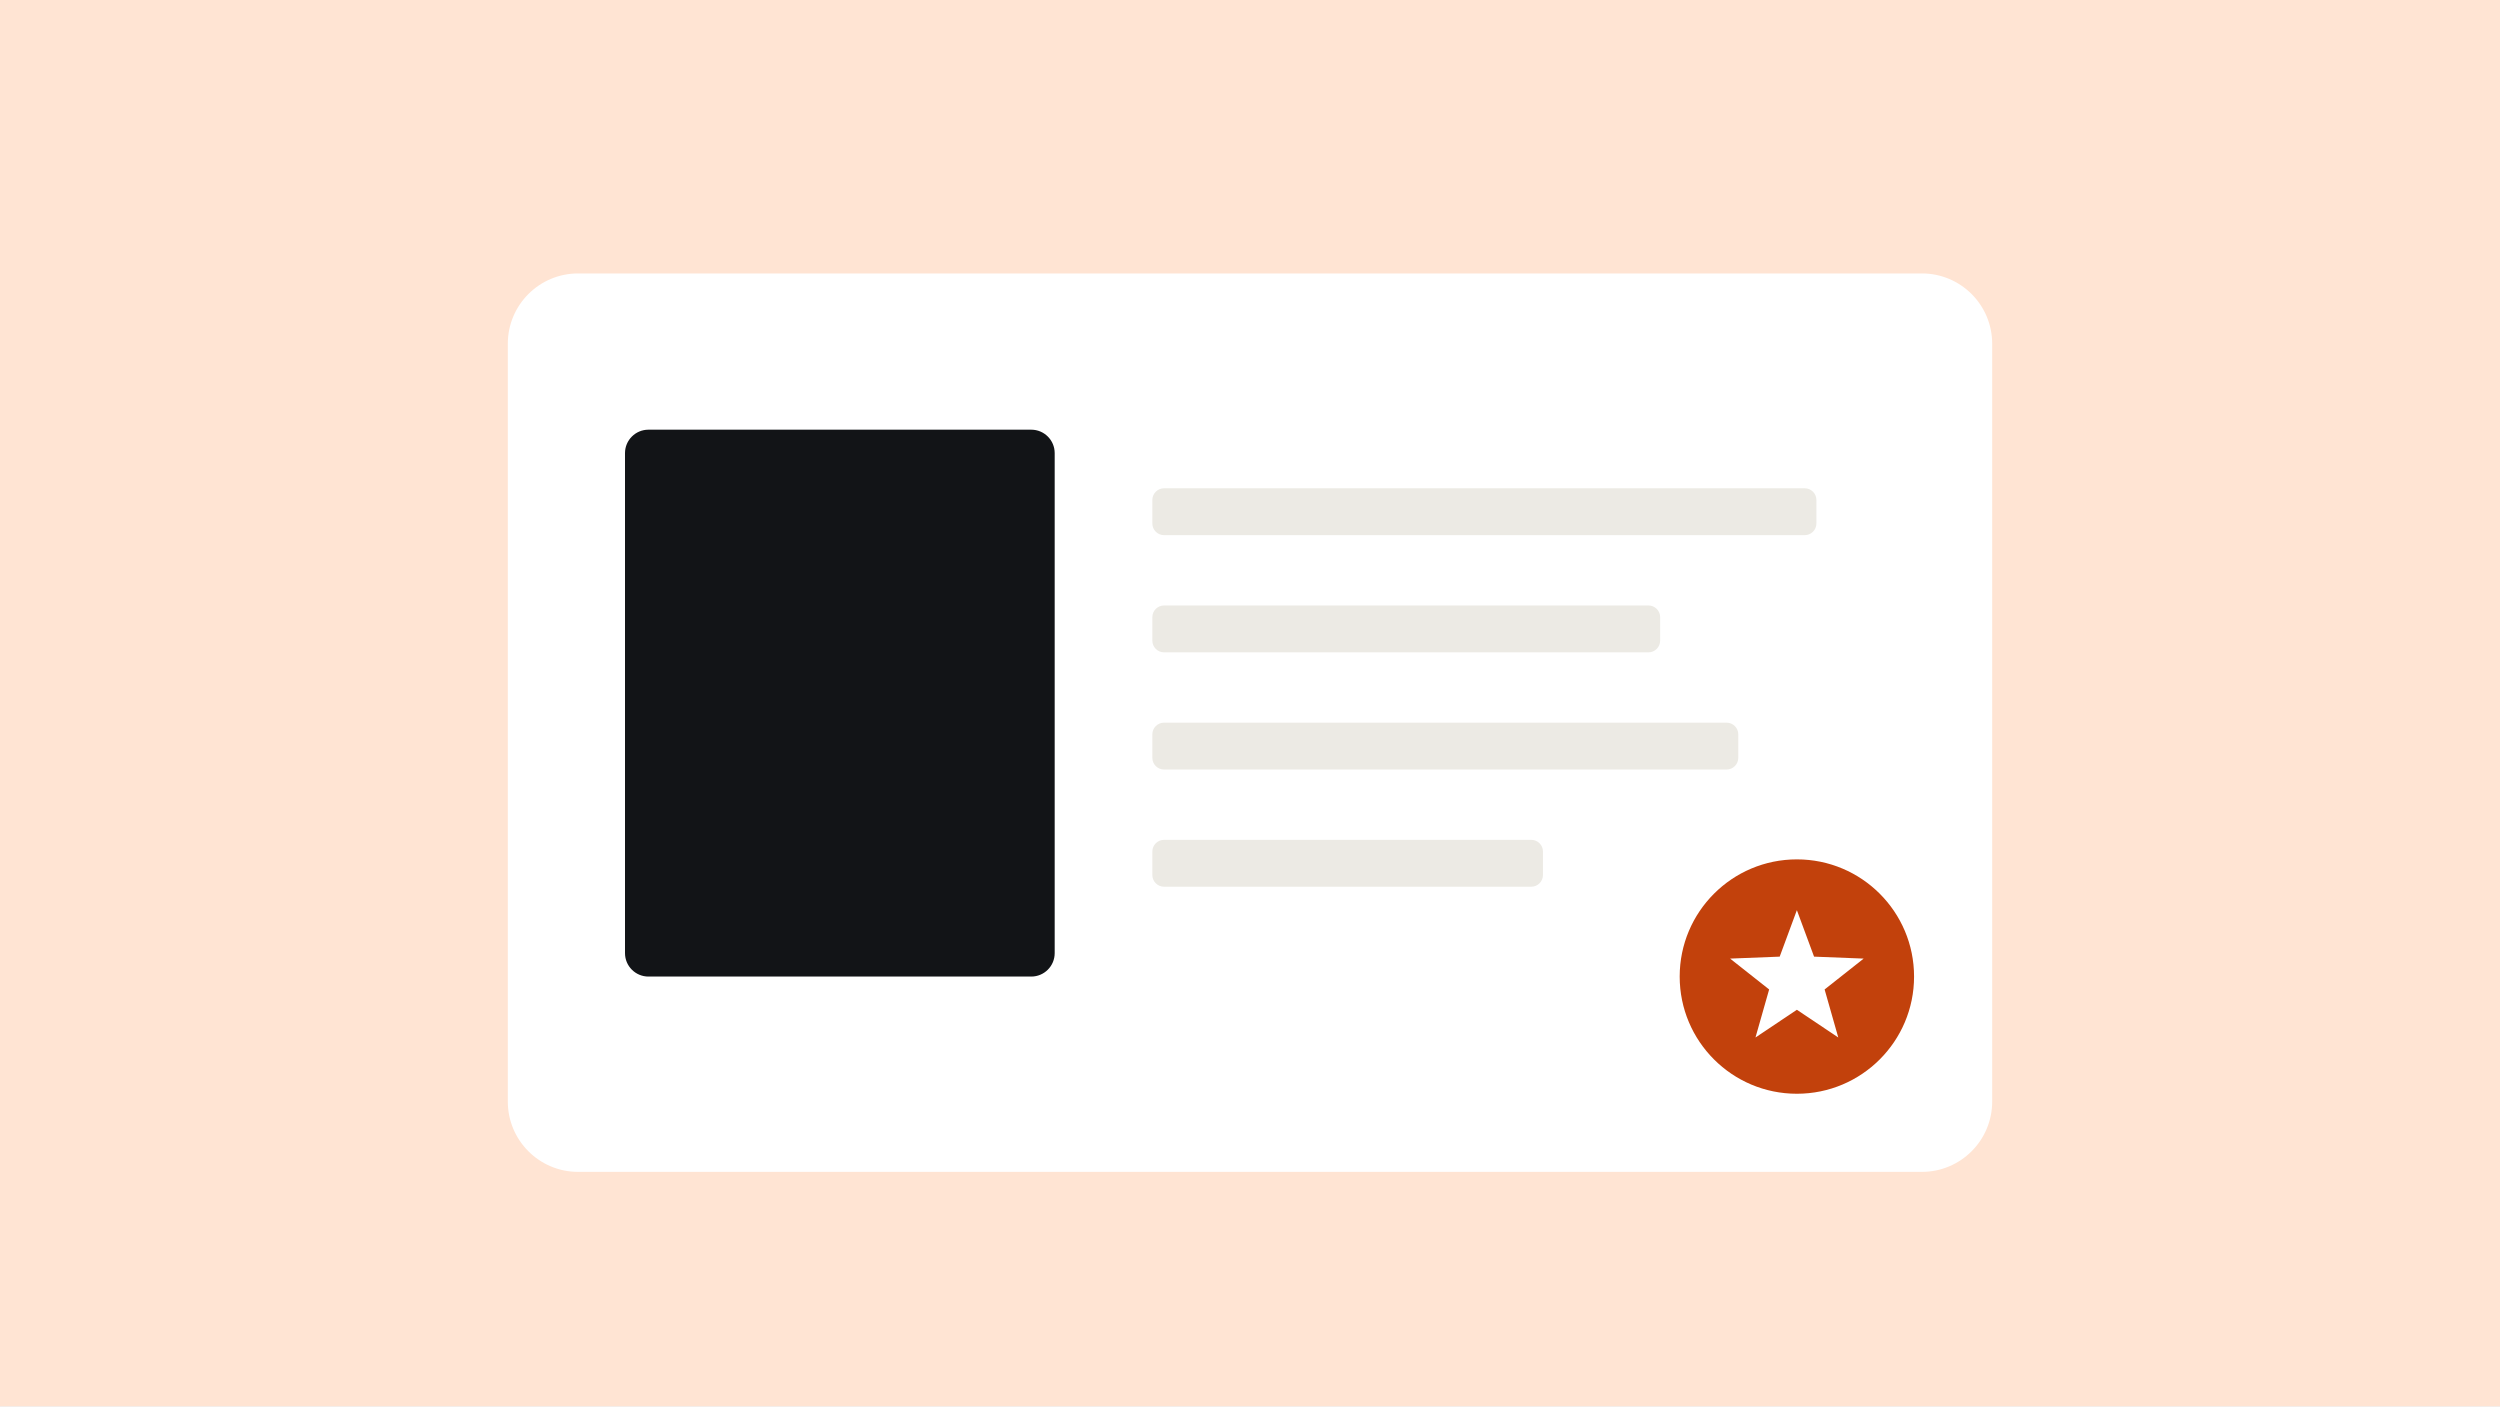
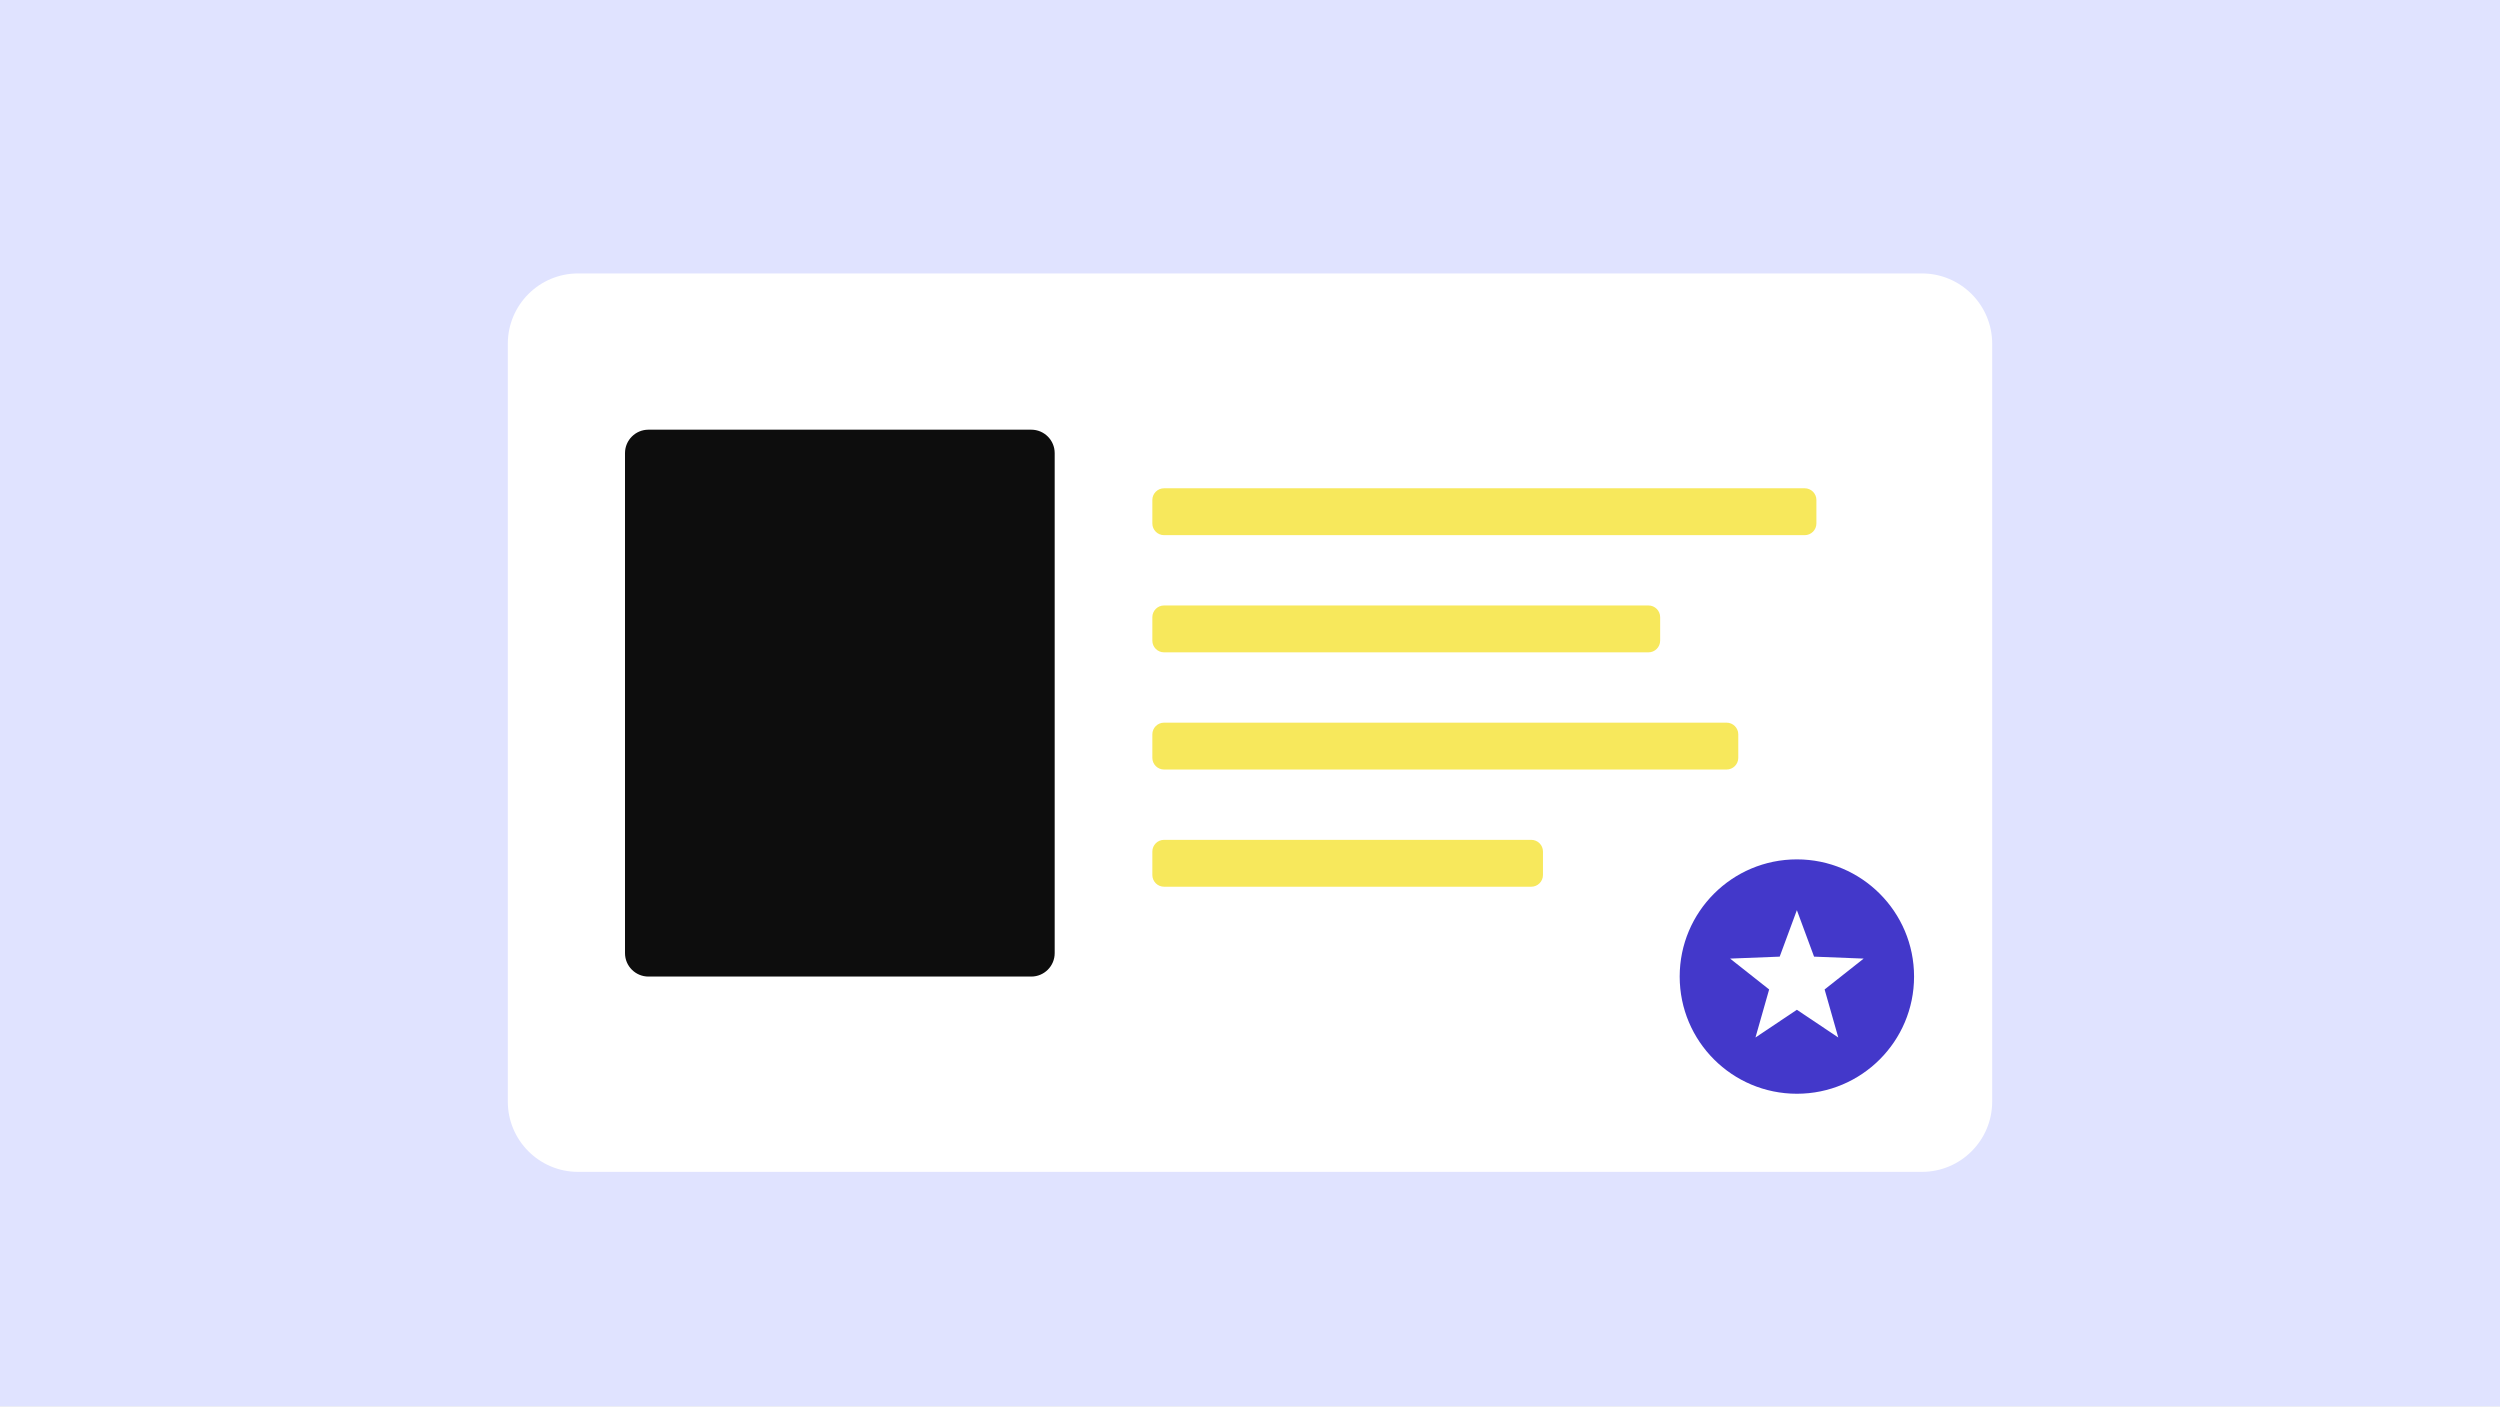
<svg xmlns="http://www.w3.org/2000/svg" viewBox="0 0 640 360" aria-hidden="true">
-   <rect width="640" height="360" fill="#FFE4D3" />
+   <rect width="640" height="360" fill="#E0E3FF" />
  <rect x="130" y="70" width="380" height="230" rx="18" fill="#FFFFFF" />
-   <rect x="160" y="110" width="110" height="140" rx="6" fill="#121417" />
-   <rect x="295" y="125" width="170" height="12" rx="3" fill="#ECEAE4" />
-   <rect x="295" y="155" width="130" height="12" rx="3" fill="#ECEAE4" />
-   <rect x="295" y="185" width="150" height="12" rx="3" fill="#ECEAE4" />
-   <rect x="295" y="215" width="100" height="12" rx="3" fill="#ECEAE4" />
-   <circle cx="460" cy="250" r="30" fill="#C2410C" />
+   <rect x="160" y="110" width="110" height="140" rx="6" fill="#0D0D0D" />
+   <rect x="295" y="125" width="170" height="12" rx="3" fill="#F7E85C" />
+   <rect x="295" y="155" width="130" height="12" rx="3" fill="#F7E85C" />
+   <rect x="295" y="185" width="150" height="12" rx="3" fill="#F7E85C" />
+   <rect x="295" y="215" width="100" height="12" rx="3" fill="#F7E85C" />
+   <circle cx="460" cy="250" r="30" fill="#4338CA" />
  <polygon points="460.0,233.0 464.4,244.9 477.1,245.4 467.1,253.3 470.6,265.6 460.0,258.5 449.4,265.6 452.9,253.3 442.9,245.4 455.6,244.9" fill="#FFFFFF" />
</svg>
